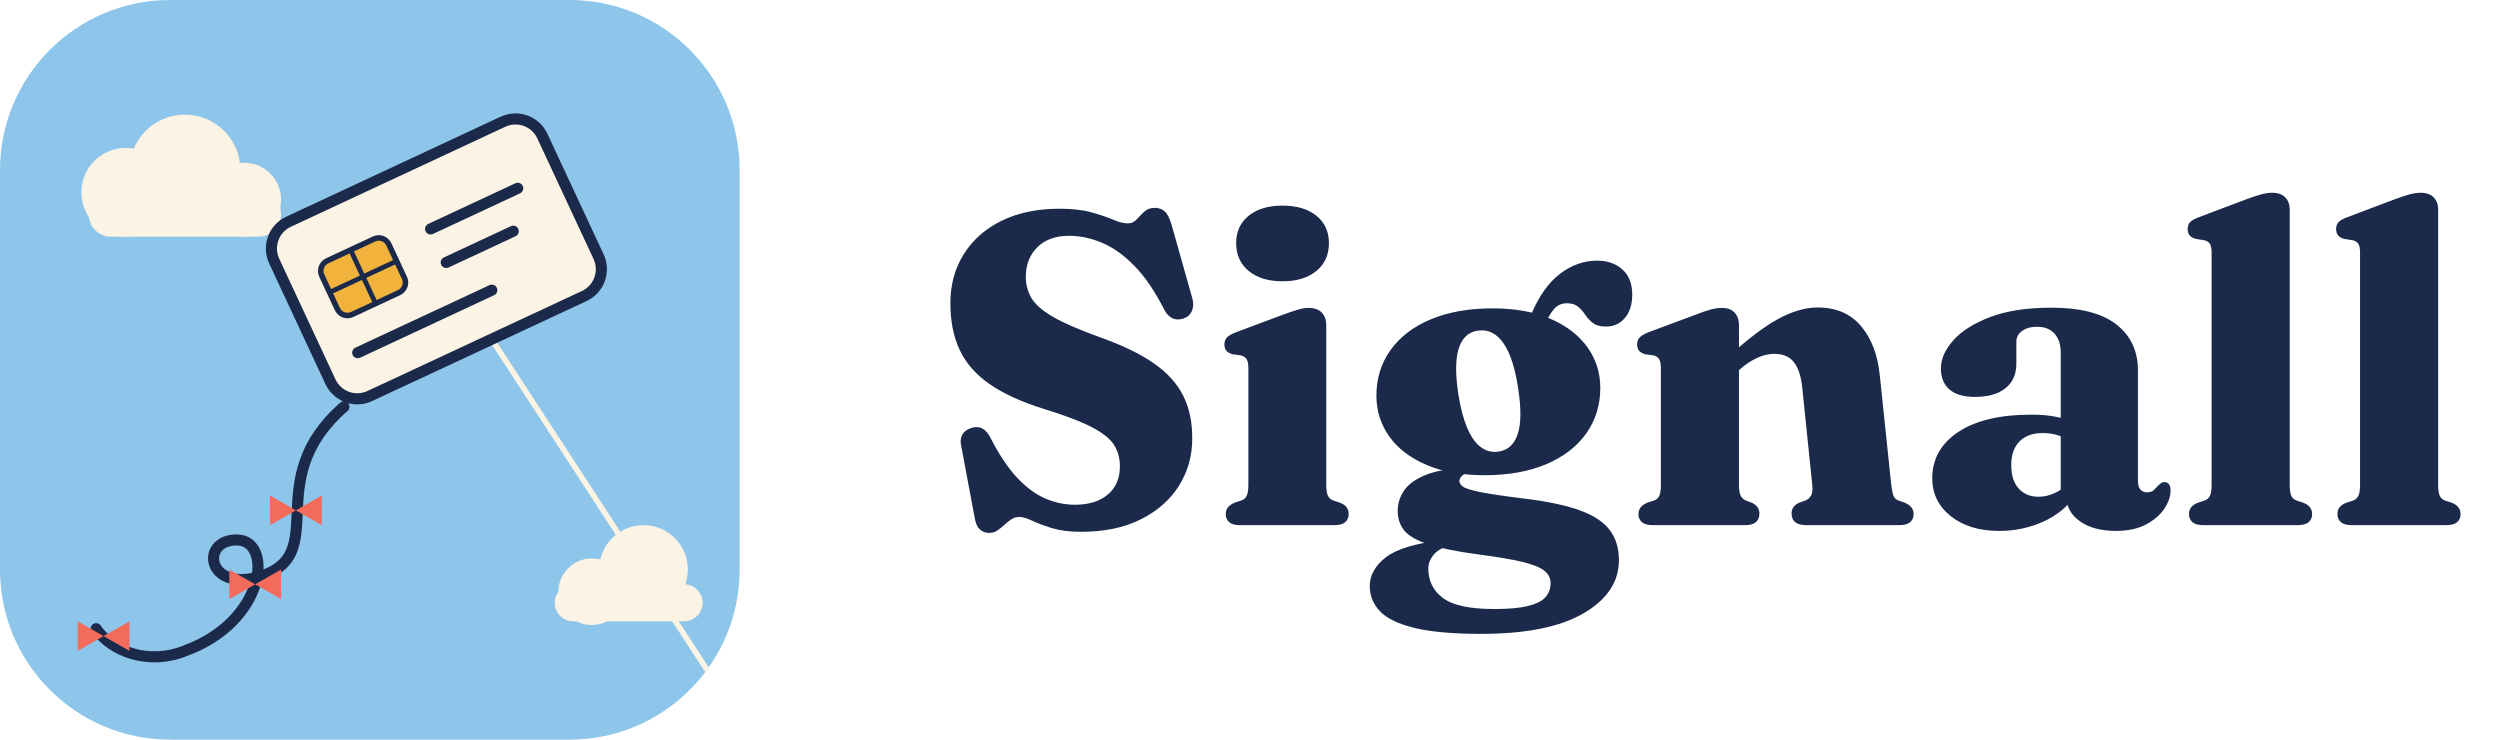
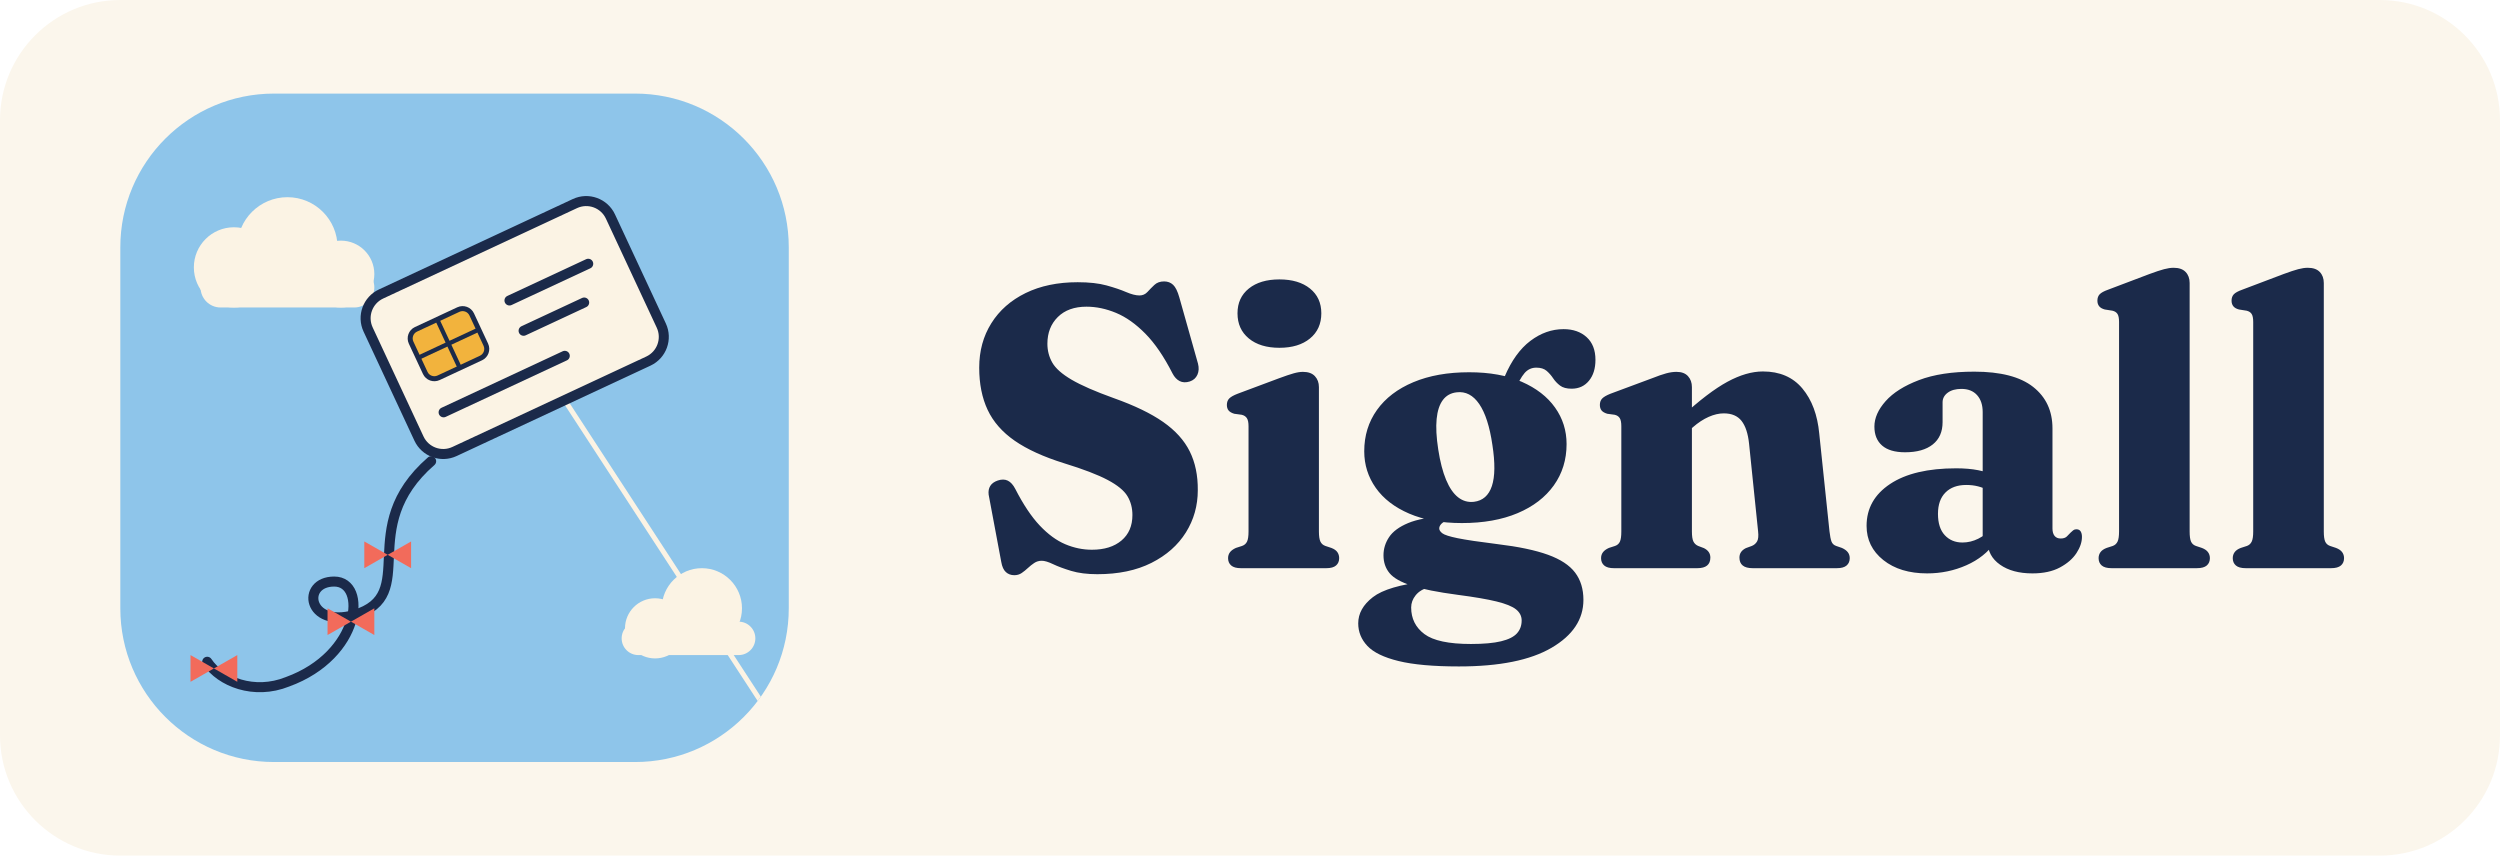
- <svg xmlns="http://www.w3.org/2000/svg" viewBox="0 0 676 200" role="img" aria-label="Signall">
+ <svg xmlns="http://www.w3.org/2000/svg" viewBox="-36 -28 748 256" width="374" height="128" role="img" aria-label="Signall">
+   <rect x="-36" y="-28" width="748" height="256" rx="36" fill="#FBF6EC" />
  <g>
    <defs>
      <clipPath id="lk">
        <rect width="200" height="200" rx="46" />
      </clipPath>
    </defs>
    <g clip-path="url(#lk)">
      <rect width="200" height="200" fill="#8EC5EA" />
      <g fill="#FBF3E4">
        <circle cx="34" cy="52" r="12" />
        <circle cx="50" cy="46" r="15" />
        <circle cx="66" cy="54" r="10" />
        <rect x="24" y="52" width="52" height="12" rx="6" />
        <circle cx="160" cy="160" r="9" />
        <circle cx="174" cy="154" r="12" />
        <rect x="150" y="158" width="40" height="10" rx="5" />
      </g>
      <line x1="124" y1="78" x2="210" y2="210" stroke="#FBF3E4" stroke-width="1.5" />
      <path d="M93 110 C70 130 90 150 70 156 C56 160 54 146 64 146 C74 146 72 168 50 176 C40 180 30 176 26 170" fill="none" stroke="#1B2A4A" stroke-width="3" stroke-linecap="round" />
      <g fill="#F26B5B">
        <path d="M73 134 L80 138 L73 142 Z M87 134 L80 138 L87 142 Z" />
        <path d="M62 154 L69 158 L62 162 Z M76 154 L69 158 L76 162 Z" />
        <path d="M21 168 L28 172 L21 176 Z M35 168 L28 172 L35 176 Z" />
      </g>
      <g transform="translate(118 70) rotate(-25)">
        <rect x="-40" y="-26" width="80" height="52" rx="8" fill="#FBF3E4" stroke="#1B2A4A" stroke-width="3" />
        <rect x="-30" y="-12" width="20" height="16" rx="3" fill="#F2B33D" stroke="#1B2A4A" stroke-width="1.5" />
        <path d="M-20 -12 V4 M-30 -4 H-10" stroke="#1B2A4A" stroke-width="1.3" fill="none" />
        <path d="M2 -8 H28 M2 2 H22 M-30 14 H10" stroke="#1B2A4A" stroke-width="3" stroke-linecap="round" fill="none" />
      </g>
    </g>
  </g>
  <path fill="#1B2A4A" transform="translate(252 142)" d="M40.32 1.8Q35.76 1.8 32.49 0.81Q29.22 -0.18 27.09 -1.2Q24.96 -2.22 23.7 -2.22Q22.44 -2.22 21.45 -1.56Q20.46 -0.9 19.56 -0.06Q18.66 0.78 17.7 1.44Q16.74 2.1 15.48 2.1Q13.98 2.1 12.96 1.17Q11.94 0.24 11.58 -1.86L7.8 -22.02Q7.62 -23.52 8.28 -24.6Q8.94 -25.68 10.5 -26.22Q12.24 -26.82 13.53 -26.19Q14.82 -25.56 15.78 -23.7Q19.38 -16.68 23.1 -12.75Q26.82 -8.82 30.72 -7.17Q34.62 -5.52 38.7 -5.52Q44.28 -5.52 47.55 -8.28Q50.82 -11.04 50.82 -15.9Q50.82 -19.08 49.32 -21.57Q47.82 -24.06 43.41 -26.4Q39 -28.74 30.42 -31.38Q21.18 -34.26 15.6 -38.13Q10.02 -42 7.5 -47.37Q4.98 -52.74 4.98 -60Q4.98 -67.5 8.61 -73.29Q12.24 -79.08 18.87 -82.32Q25.5 -85.56 34.44 -85.56Q39.6 -85.56 43.08 -84.6Q46.56 -83.64 48.93 -82.62Q51.3 -81.6 52.92 -81.6Q54.36 -81.6 55.32 -82.65Q56.28 -83.7 57.39 -84.75Q58.5 -85.8 60.3 -85.8Q61.92 -85.8 63 -84.78Q64.08 -83.76 64.86 -81L70.44 -61.2Q70.92 -59.34 70.26 -57.87Q69.6 -56.4 67.98 -55.86Q66.24 -55.32 64.95 -55.98Q63.66 -56.64 62.82 -58.26Q58.98 -65.82 54.69 -70.17Q50.4 -74.52 45.93 -76.38Q41.46 -78.24 37.08 -78.24Q31.62 -78.24 28.5 -75.15Q25.38 -72.06 25.38 -67.14Q25.38 -64.08 26.85 -61.5Q28.32 -58.92 32.61 -56.4Q36.9 -53.88 45.24 -50.88Q54.54 -47.58 60.03 -43.74Q65.52 -39.9 67.98 -34.92Q70.44 -29.94 70.38 -23.34Q70.38 -16.38 66.81 -10.68Q63.24 -4.98 56.52 -1.59Q49.8 1.8 40.32 1.8Z M106.62 -54.18V-10.98Q106.62 -8.88 107.07 -7.95Q107.52 -7.02 108.54 -6.66L110.34 -6.06Q111.6 -5.58 112.14 -4.8Q112.68 -4.02 112.68 -3Q112.68 -1.62 111.75 -0.81Q110.82 0 108.84 0H83.28Q81.3 0 80.37 -0.81Q79.44 -1.62 79.44 -3Q79.44 -4.02 80.01 -4.77Q80.58 -5.52 81.78 -6.06L83.64 -6.66Q84.66 -7.02 85.11 -7.95Q85.56 -8.88 85.56 -10.98V-42.48Q85.56 -44.16 85.05 -44.91Q84.54 -45.66 83.52 -45.9L81.3 -46.2Q80.1 -46.56 79.59 -47.19Q79.08 -47.82 79.08 -48.84Q79.08 -50.04 79.77 -50.76Q80.46 -51.48 82.32 -52.2L94.68 -56.82Q97.44 -57.84 99.03 -58.29Q100.62 -58.74 101.82 -58.74Q104.22 -58.74 105.42 -57.45Q106.62 -56.16 106.62 -54.18ZM94.8 -65.94Q89.04 -65.94 85.65 -68.73Q82.26 -71.52 82.26 -76.26Q82.26 -80.94 85.65 -83.67Q89.04 -86.4 94.8 -86.4Q100.56 -86.4 103.95 -83.67Q107.34 -80.94 107.34 -76.26Q107.34 -71.52 103.95 -68.73Q100.56 -65.94 94.8 -65.94Z M160.02 -7.2Q151.8 -8.22 148.14 -8.97Q144.48 -9.72 143.55 -10.44Q142.62 -11.16 142.62 -11.88Q142.62 -12.6 143.25 -13.26Q143.88 -13.92 145.32 -14.46L144.42 -15.54Q137.34 -15.18 133.32 -13.5Q129.3 -11.82 127.62 -9.3Q125.94 -6.78 125.94 -3.84Q125.94 -0.72 127.74 1.47Q129.54 3.66 134.34 5.22Q139.14 6.78 148.2 7.98Q155.58 8.94 159.75 9.96Q163.92 10.98 165.6 12.33Q167.28 13.68 167.28 15.66Q167.28 17.94 165.87 19.5Q164.46 21.06 161.13 21.87Q157.8 22.68 152.1 22.68Q142.14 22.68 138.18 19.71Q134.22 16.74 134.22 11.76Q134.22 9.78 135.57 8.1Q136.92 6.42 139.44 5.76L138.72 3.96Q127.14 5.28 122.76 8.67Q118.38 12.06 118.38 16.5Q118.38 20.34 121.11 23.25Q123.84 26.16 130.44 27.78Q137.04 29.4 148.5 29.4Q166.68 29.4 176.22 23.82Q185.76 18.24 185.76 9.48Q185.76 4.62 183.27 1.32Q180.78 -1.98 175.14 -4.02Q169.5 -6.06 160.02 -7.2ZM160.08 -52.62 164.7 -52.2Q166.74 -56.76 168.15 -58.38Q169.56 -60 171.66 -60Q173.64 -60 174.75 -59.04Q175.86 -58.08 176.7 -56.82Q177.54 -55.56 178.77 -54.63Q180 -53.7 182.22 -53.7Q185.46 -53.7 187.41 -56.07Q189.36 -58.44 189.36 -62.34Q189.36 -66.72 186.72 -69.12Q184.08 -71.52 179.82 -71.52Q174.54 -71.52 169.89 -68.01Q165.24 -64.5 162.18 -57.3ZM180.72 -37.14Q180.72 -43.2 177.27 -48.06Q173.82 -52.92 167.31 -55.77Q160.8 -58.62 151.56 -58.62Q141.96 -58.62 134.88 -55.65Q127.8 -52.68 123.99 -47.34Q120.18 -42 120.18 -34.98Q120.18 -28.92 123.63 -24.03Q127.08 -19.14 133.65 -16.32Q140.22 -13.5 149.4 -13.5Q159.06 -13.5 166.08 -16.47Q173.1 -19.44 176.91 -24.78Q180.72 -30.12 180.72 -37.14ZM147.84 -52.62Q151.86 -53.1 154.59 -49.11Q157.32 -45.12 158.52 -36.9Q159.78 -28.8 158.37 -24.57Q156.96 -20.34 153 -19.86Q150.36 -19.56 148.26 -21.21Q146.16 -22.86 144.66 -26.46Q143.16 -30.06 142.32 -35.52Q141.48 -40.98 141.84 -44.64Q142.2 -48.3 143.7 -50.31Q145.2 -52.32 147.84 -52.62Z M218.22 -54.18V-10.98Q218.22 -8.88 218.67 -7.98Q219.12 -7.08 220.08 -6.66L221.82 -6Q223.74 -5.04 223.74 -3.18Q223.74 0 219.84 0H194.88Q192.9 0 191.97 -0.81Q191.04 -1.62 191.04 -3Q191.04 -4.02 191.61 -4.77Q192.18 -5.52 193.38 -6.06L195.24 -6.66Q196.26 -7.02 196.68 -7.95Q197.1 -8.88 197.1 -10.98V-42.48Q197.1 -44.16 196.62 -44.91Q196.14 -45.66 195.12 -45.9L192.9 -46.2Q191.7 -46.56 191.19 -47.19Q190.68 -47.82 190.68 -48.84Q190.68 -50.04 191.37 -50.76Q192.06 -51.48 193.86 -52.2L206.28 -56.82Q208.86 -57.84 210.51 -58.29Q212.16 -58.74 213.6 -58.74Q215.88 -58.74 217.05 -57.45Q218.22 -56.16 218.22 -54.18ZM216.24 -40.2 213.12 -43.5 215.16 -45.36Q223.14 -52.68 228.84 -55.77Q234.54 -58.86 239.46 -58.86Q247.02 -58.86 251.28 -53.76Q255.54 -48.66 256.32 -40.26L259.38 -11.04Q259.62 -8.94 259.98 -7.98Q260.34 -7.02 261.36 -6.66L263.1 -6.06Q264.3 -5.52 264.87 -4.77Q265.44 -4.02 265.44 -3Q265.44 -1.62 264.51 -0.81Q263.58 0 261.6 0H236.4Q232.44 0 232.44 -3.18Q232.44 -5.04 234.36 -6L236.16 -6.66Q237.18 -7.08 237.72 -8.01Q238.26 -8.94 238.02 -11.04L235.32 -37.26Q234.84 -41.82 233.07 -44.07Q231.3 -46.32 227.76 -46.32Q225.6 -46.32 223.23 -45.27Q220.86 -44.22 218.52 -42.18Z M306.72 -7.92V-9.18L305.22 -9.36V-46.68Q305.22 -49.92 303.54 -51.78Q301.86 -53.64 298.86 -53.64Q296.28 -53.64 294.75 -52.5Q293.22 -51.36 293.22 -49.62V-43.68Q293.22 -39.36 290.28 -37.02Q287.34 -34.68 282 -34.68Q277.44 -34.68 275.13 -36.69Q272.82 -38.7 272.82 -42.36Q272.82 -46.2 276.18 -49.98Q279.54 -53.76 286.17 -56.28Q292.8 -58.8 302.7 -58.8Q314.52 -58.8 320.31 -54.24Q326.1 -49.68 326.1 -41.82V-11.88Q326.1 -10.44 326.73 -9.66Q327.36 -8.88 328.56 -8.88Q329.76 -8.88 330.39 -9.48Q331.02 -10.08 331.56 -10.68Q331.92 -11.04 332.31 -11.34Q332.7 -11.64 333.24 -11.64Q334.14 -11.64 334.53 -11.01Q334.92 -10.38 334.92 -9.36Q334.92 -7.02 333.27 -4.5Q331.62 -1.98 328.32 -0.21Q325.02 1.56 320.1 1.56Q314.1 1.56 310.41 -1.05Q306.72 -3.66 306.72 -7.92ZM270.48 -12.66Q270.48 -20.52 277.53 -25.2Q284.58 -29.88 297.3 -29.88Q301.02 -29.88 303.9 -29.31Q306.78 -28.74 308.76 -27.72L307.08 -23.22Q305.46 -24.06 303.84 -24.48Q302.22 -24.9 300.3 -24.9Q296.34 -24.9 294.09 -22.65Q291.84 -20.4 291.84 -16.26Q291.84 -12.06 293.88 -9.87Q295.92 -7.68 299.16 -7.68Q301.62 -7.68 303.9 -8.82Q306.18 -9.96 307.56 -11.82L308.94 -7.74Q305.82 -3.3 300.33 -0.87Q294.84 1.56 288.6 1.56Q280.5 1.56 275.49 -2.43Q270.48 -6.42 270.48 -12.66Z M367.14 -85.32V-10.98Q367.14 -8.88 367.56 -7.95Q367.98 -7.02 369 -6.66L370.8 -6.06Q372.06 -5.58 372.63 -4.8Q373.2 -4.02 373.2 -3Q373.2 -1.62 372.27 -0.81Q371.34 0 369.3 0H343.8Q341.76 0 340.83 -0.81Q339.9 -1.62 339.9 -3Q339.9 -4.02 340.47 -4.8Q341.04 -5.58 342.3 -6.06L344.16 -6.66Q345.12 -7.02 345.57 -7.95Q346.02 -8.88 346.02 -10.98V-73.68Q346.02 -75.36 345.54 -76.08Q345.06 -76.8 344.04 -77.04L341.76 -77.4Q340.62 -77.7 340.08 -78.36Q339.54 -79.02 339.54 -80.04Q339.54 -81.24 340.23 -81.96Q340.92 -82.68 342.78 -83.34L355.14 -88.02Q357.9 -89.04 359.49 -89.46Q361.08 -89.88 362.34 -89.88Q364.74 -89.88 365.94 -88.62Q367.14 -87.36 367.14 -85.32Z M407.28 -85.32V-10.98Q407.28 -8.88 407.7 -7.95Q408.12 -7.02 409.14 -6.66L410.94 -6.06Q412.2 -5.58 412.77 -4.8Q413.34 -4.02 413.34 -3Q413.34 -1.62 412.41 -0.81Q411.48 0 409.44 0H383.94Q381.9 0 380.97 -0.81Q380.04 -1.62 380.04 -3Q380.04 -4.02 380.61 -4.8Q381.18 -5.58 382.44 -6.06L384.3 -6.66Q385.26 -7.02 385.71 -7.95Q386.16 -8.88 386.16 -10.98V-73.68Q386.16 -75.36 385.68 -76.08Q385.2 -76.8 384.18 -77.04L381.9 -77.4Q380.76 -77.7 380.22 -78.36Q379.68 -79.02 379.68 -80.04Q379.68 -81.24 380.37 -81.96Q381.06 -82.68 382.92 -83.34L395.28 -88.02Q398.04 -89.04 399.63 -89.46Q401.22 -89.88 402.48 -89.88Q404.88 -89.88 406.08 -88.62Q407.28 -87.36 407.28 -85.32Z" />
</svg>
